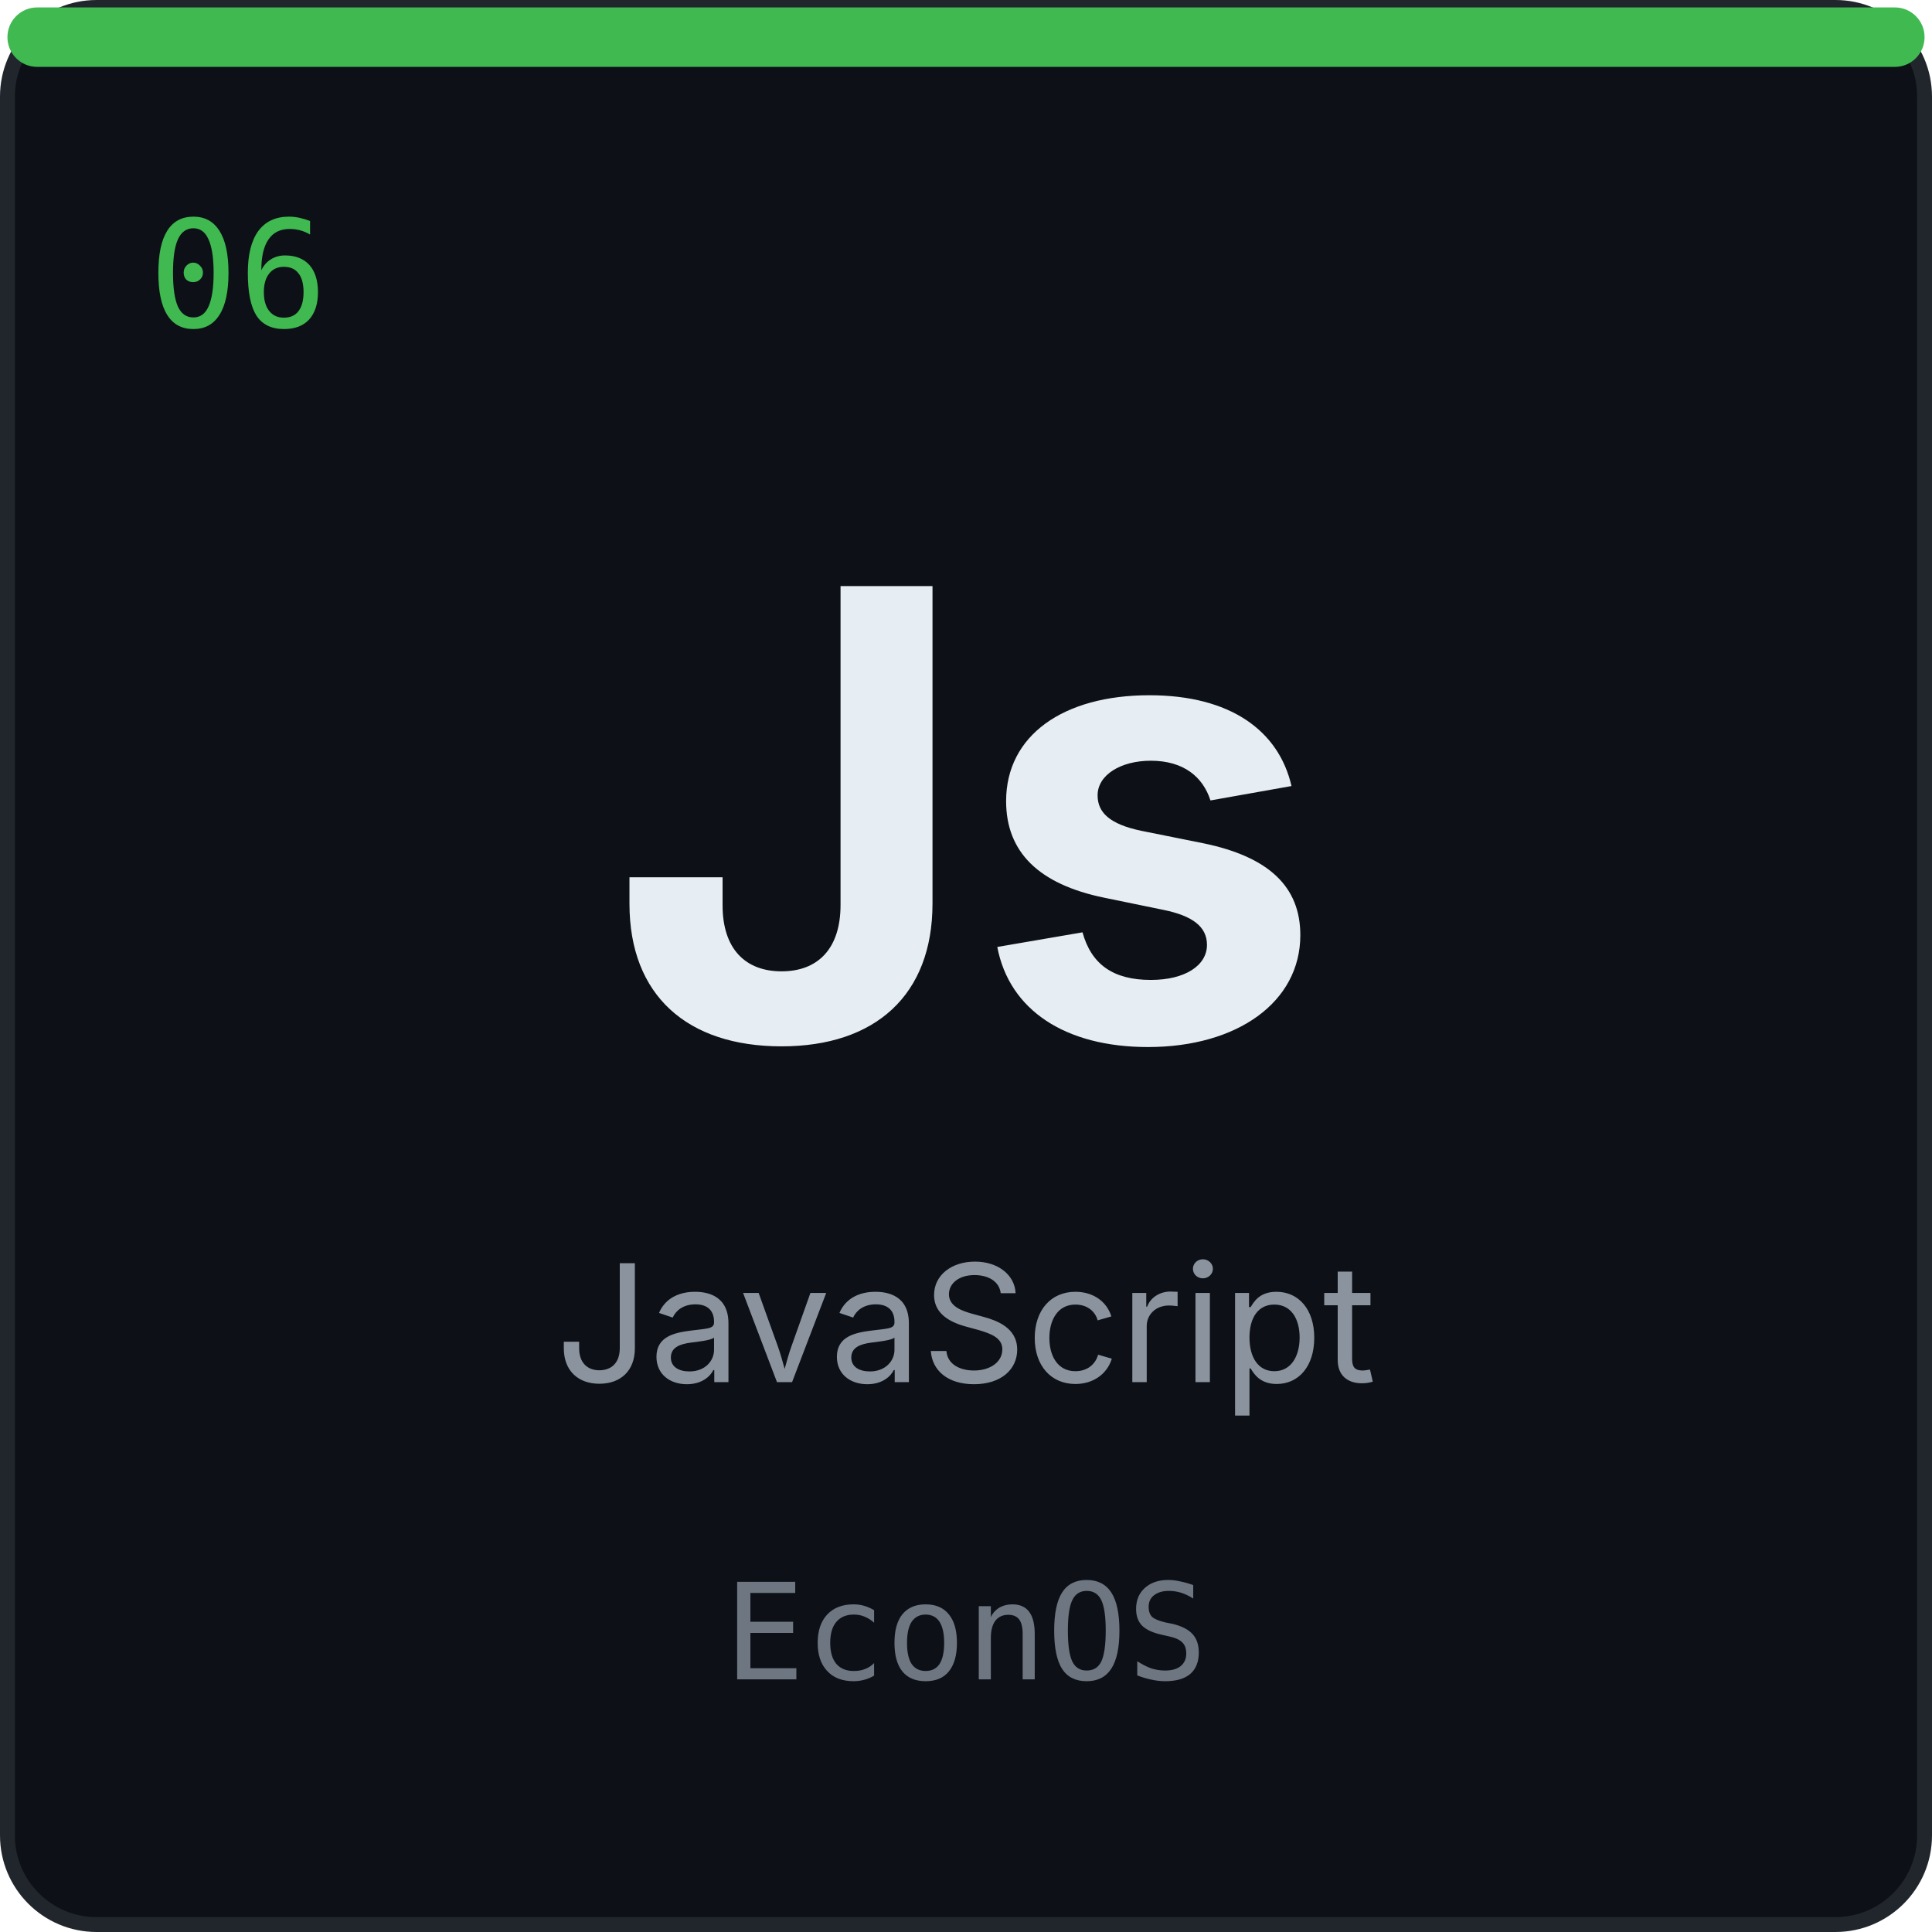
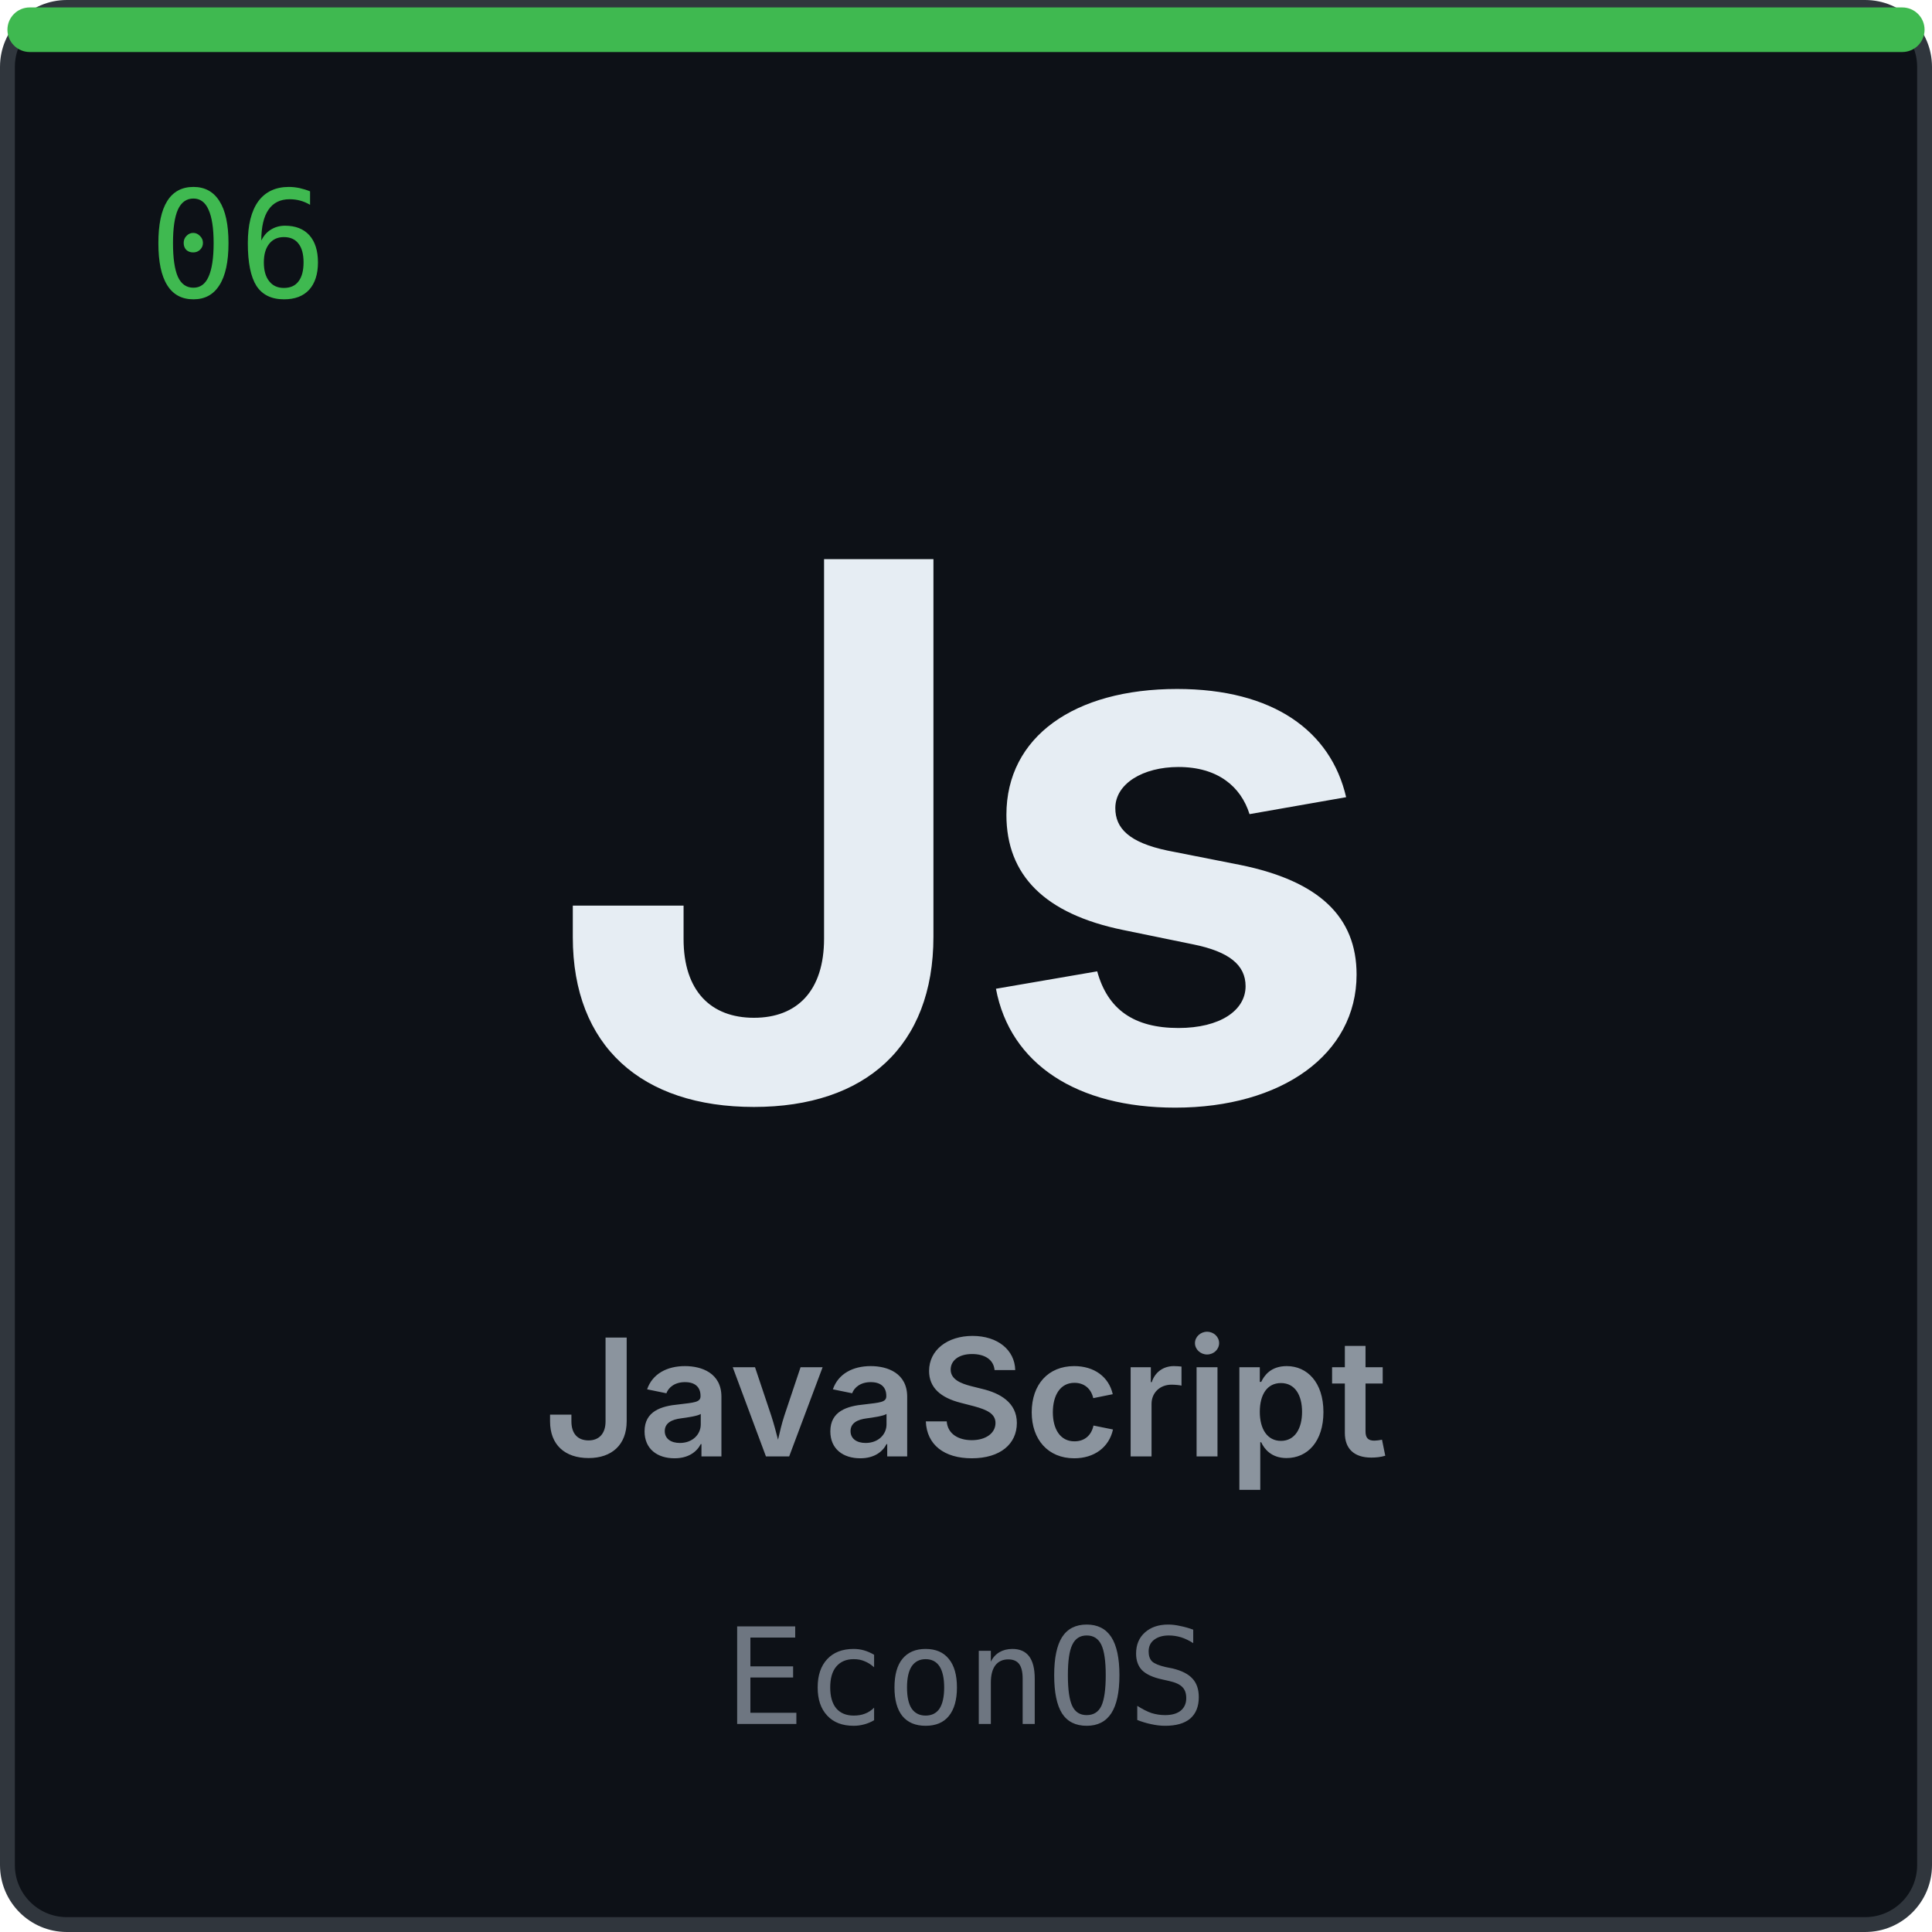
<svg xmlns="http://www.w3.org/2000/svg" width="130" height="130" viewBox="0 0 130 130" role="img" aria-label="06 Js JavaScript EconOS">
  <g opacity="1">
    <set attributeName="opacity" to="0" begin="0s" />
    <animate attributeName="opacity" from="0" to="1" begin="0.40s" dur="0.55s" fill="freeze" />
-     <rect x="0.5" y="0.5" width="129" height="129" rx="6" fill="#0d1117" stroke="#21262d" stroke-width="1" />
-     <rect x="0.5" y="0.5" width="129" height="4" rx="2" fill="#3fb950">
+     <rect x="0.5" y="0.5" width="129" height="129" rx="4" fill="#0d1117" stroke="#30363d" stroke-width="1" />
+     <rect x="0.5" y="0.5" width="129" height="3" rx="1.5" fill="#3fb950">
      <animate attributeName="opacity" values="1;0.45;1" dur="4s" begin="-1.26s" repeatCount="indefinite" />
    </rect>
-     <text x="10" y="22" font-family="ui-monospace, SFMono-Regular, Menlo, monospace" font-size="10" fill="#3fb950">06</text>
-     <text x="65" y="70" font-family="-apple-system, BlinkMacSystemFont, Inter, system-ui, sans-serif" font-size="42" font-weight="700" fill="#e6edf3" text-anchor="middle">Js</text>
-     <text x="65" y="93" font-family="-apple-system, BlinkMacSystemFont, Inter, system-ui, sans-serif" font-size="11" fill="#8b949e" text-anchor="middle">JavaScript</text>
-     <text x="65" y="113" font-family="ui-monospace, SFMono-Regular, Menlo, monospace" font-size="9" fill="#6e7681" text-anchor="middle">EconOS</text>
+     <text x="10" y="20" font-family="ui-monospace, SFMono-Regular, Menlo, monospace" font-size="10" font-weight="500" fill="#3fb950">06</text>
+     <text x="65" y="74" font-family="-apple-system, BlinkMacSystemFont, Inter, system-ui, sans-serif" font-size="50" font-weight="700" fill="#e6edf3" text-anchor="middle" letter-spacing="-1">Js</text>
+     <text x="65" y="98" font-family="-apple-system, BlinkMacSystemFont, Inter, system-ui, sans-serif" font-size="11" font-weight="600" fill="#8b949e" text-anchor="middle">JavaScript</text>
+     <text x="65" y="116" font-family="ui-monospace, SFMono-Regular, Menlo, monospace" font-size="9" fill="#6e7681" text-anchor="middle">EconOS</text>
  </g>
</svg>
